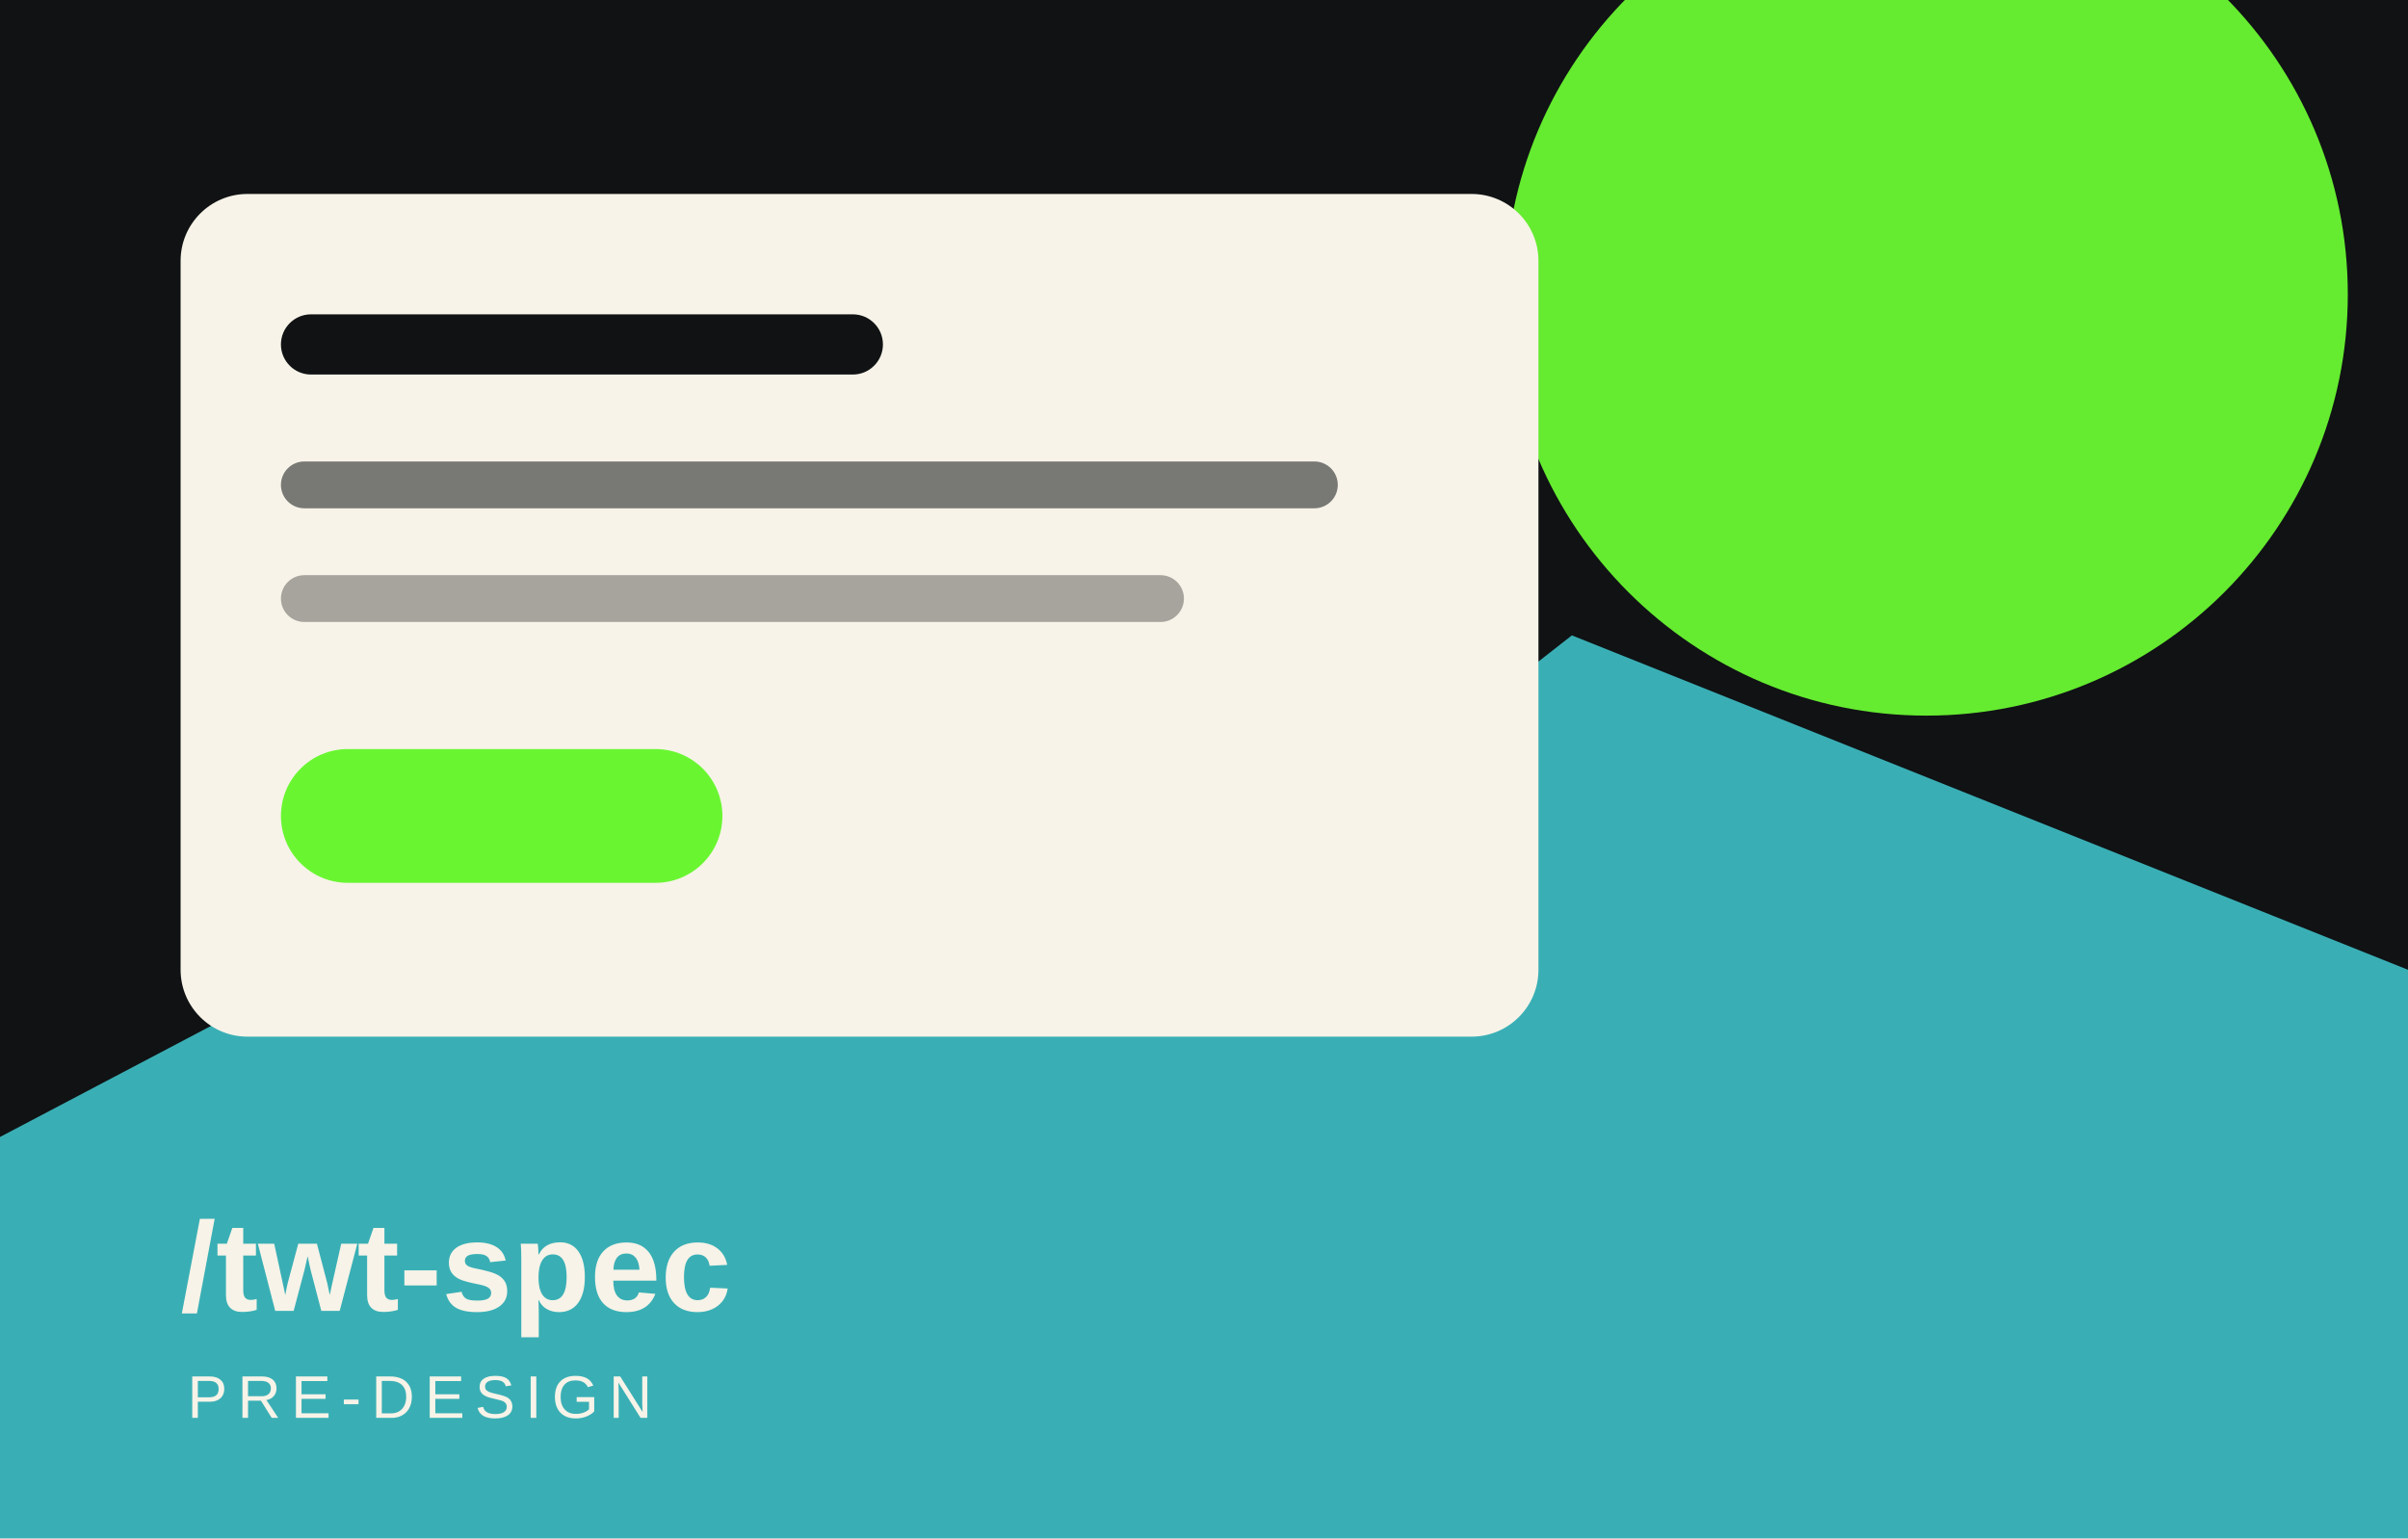
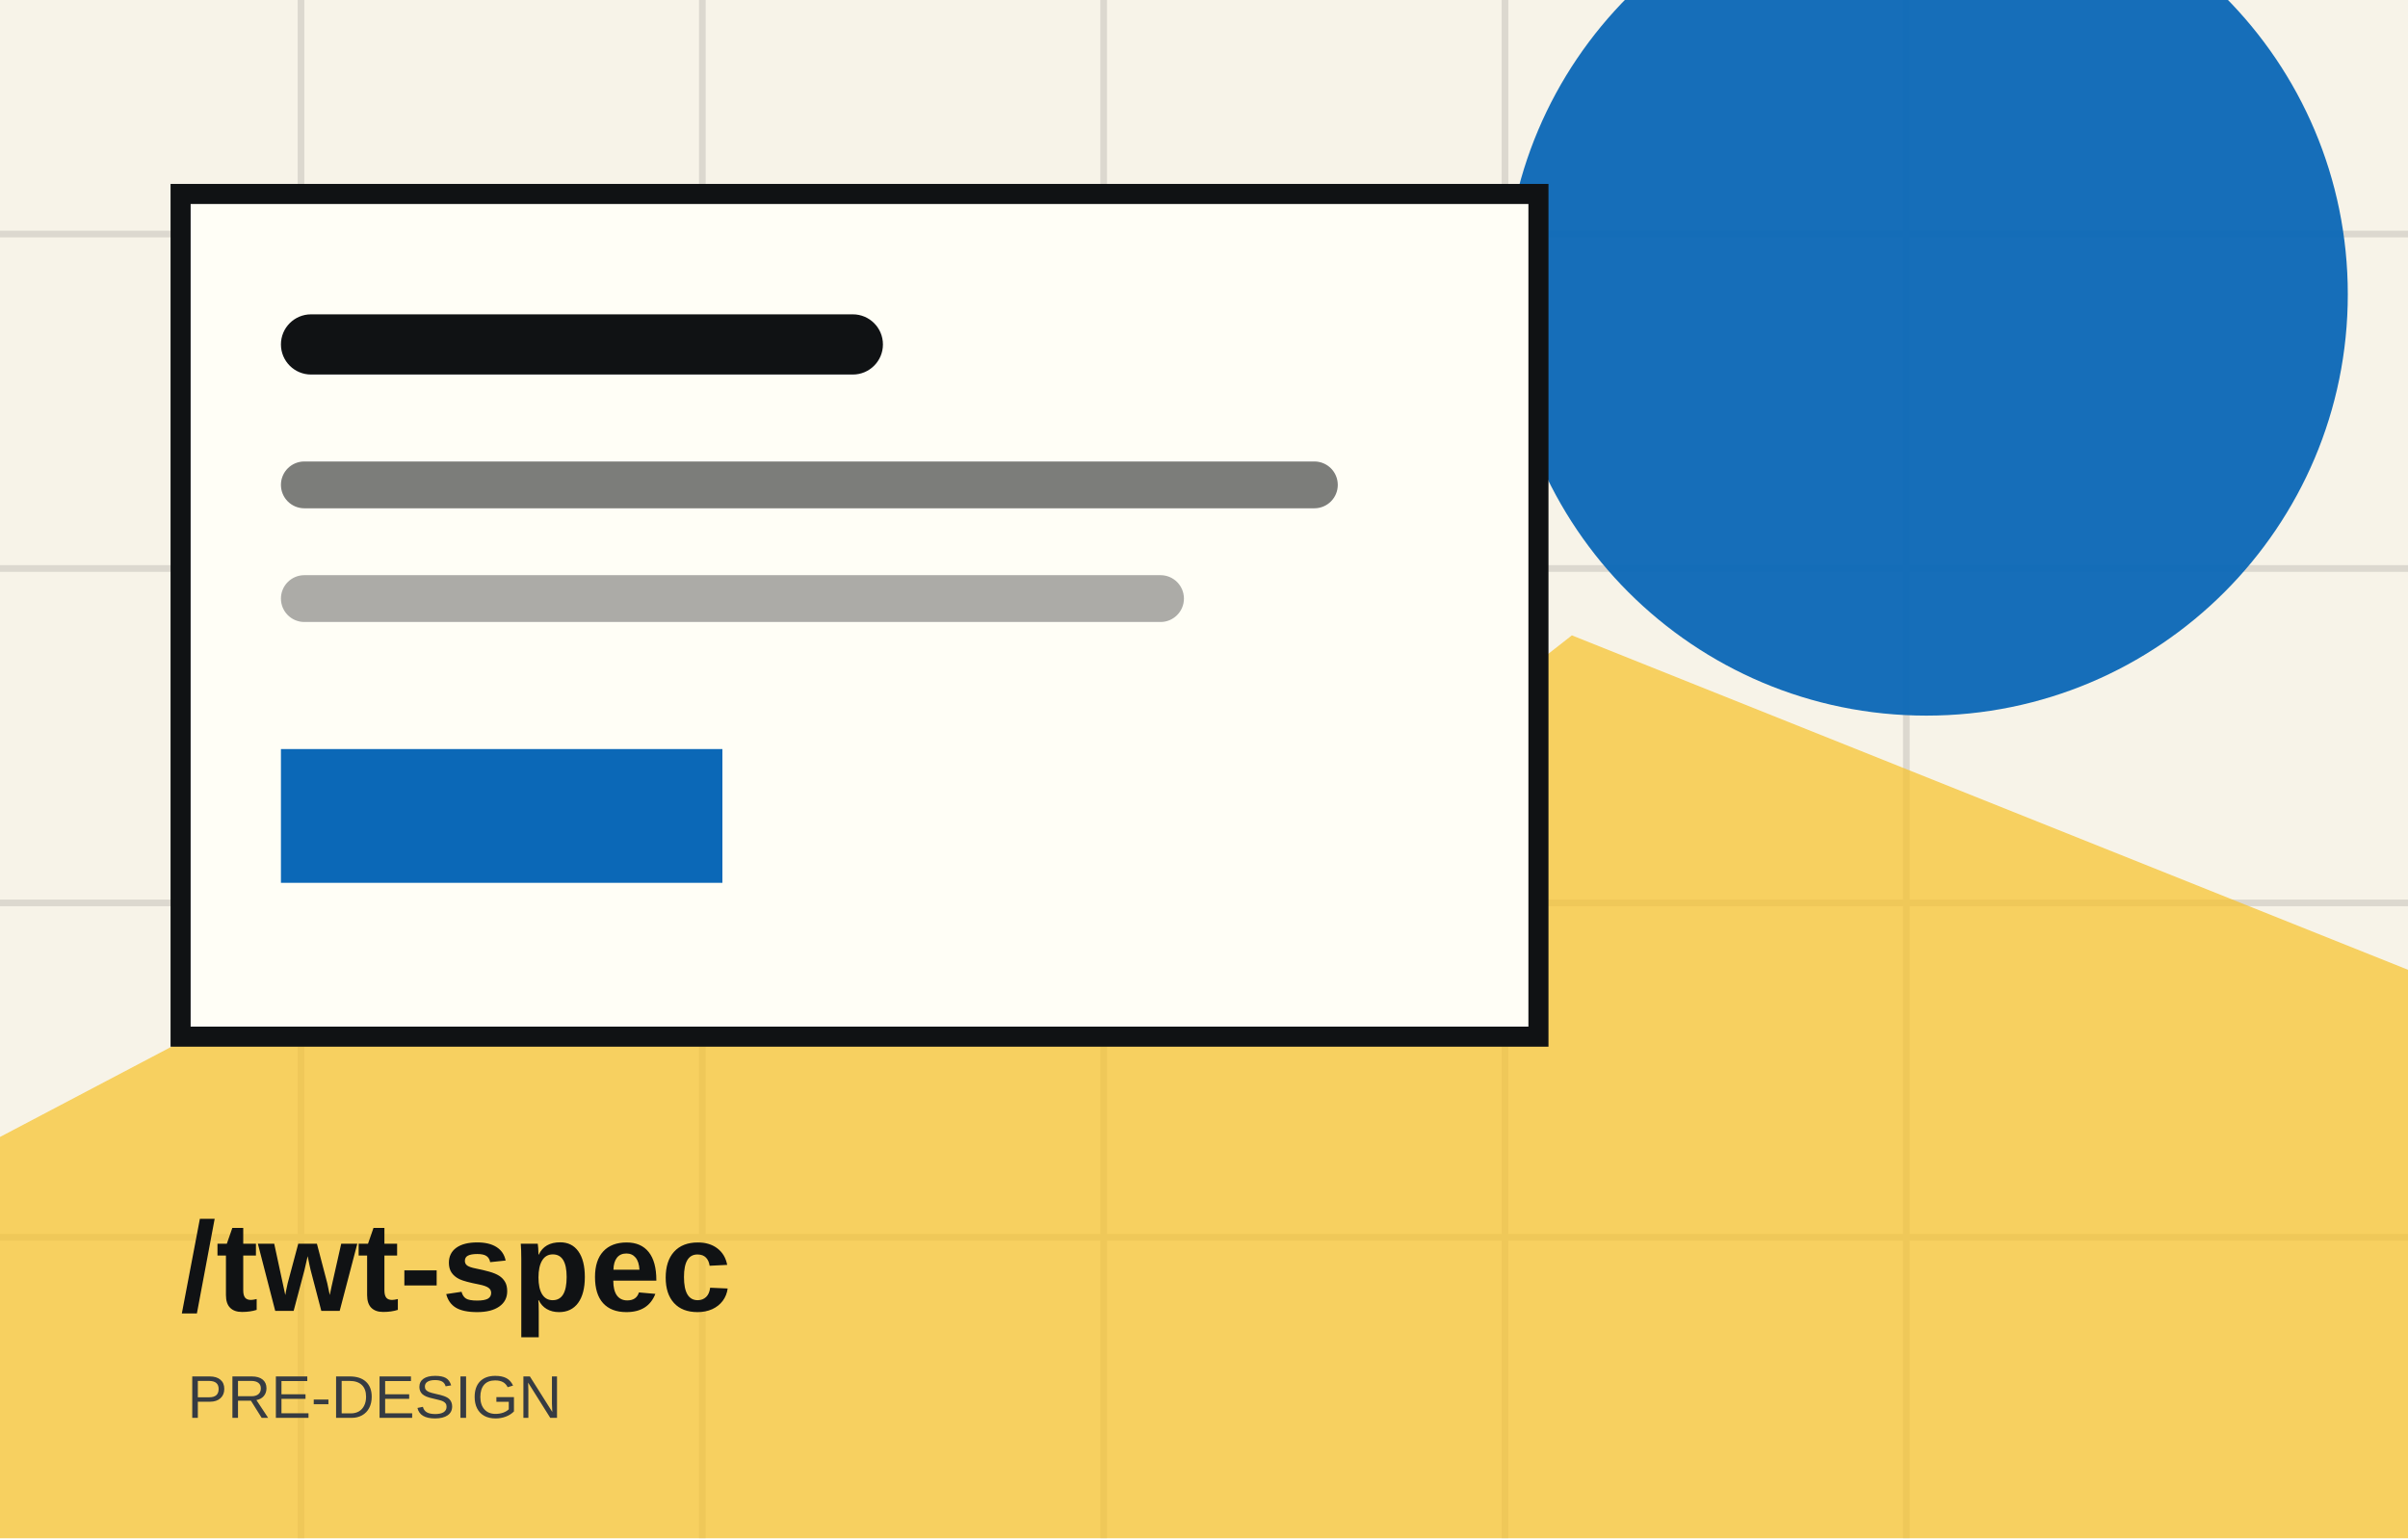
<svg xmlns="http://www.w3.org/2000/svg" width="720" height="460" viewBox="0 0 720 460" role="img" aria-label="/twt-spec preview">
-   <rect width="720" height="460" fill="#101214" />
-   <circle cx="576" cy="88" r="126" fill="hsl(103 92% 58%)" opacity=".95" />
-   <path d="M0 340 L190 240 L332 298 L470 190 L720 290 V460 H0Z" fill="hsl(183 88% 62%)" opacity=".72" />
-   <rect x="54" y="58" width="406" height="252" rx="20" fill="#f7f3e8" />
+   <rect width="720" height="460" fill="#f7f3e8" />
+   <path d="M0 70 H720 M0 170 H720 M0 270 H720 M0 370 H720 M90 0 V460 M210 0 V460 M330 0 V460 M450 0 V460 M570 0 V460" stroke="#101214" stroke-width="2" opacity=".12" />
+   <circle cx="576" cy="88" r="126" fill="#0b68b7" opacity=".95" />
+   <path d="M0 340 L190 240 L332 298 L470 190 L720 290 V460 H0Z" fill="#f6c22b" opacity=".72" />
+   <rect x="54" y="58" width="406" height="252" fill="#fffef6" stroke="#101214" stroke-width="6" />
  <rect x="84" y="94" width="180" height="18" rx="9" fill="#101214" />
  <rect x="84" y="138" width="316" height="14" rx="7" fill="#101214" opacity=".55" />
  <rect x="84" y="172" width="270" height="14" rx="7" fill="#101214" opacity=".35" />
-   <rect x="84" y="224" width="132" height="40" rx="20" fill="hsl(103 92% 58%)" />
-   <text x="54" y="392" fill="#f7f3e8" font-family="Arial Black, Arial, sans-serif" font-size="38" font-weight="900">/twt-spec</text>
-   <text x="56" y="424" fill="#f7f3e8" font-family="Arial, sans-serif" font-size="18" letter-spacing="3">PRE-DESIGN</text>
+   <rect x="84" y="224" width="132" height="40" fill="#0b68b7" />
+   <text x="54" y="392" fill="#101214" font-family="Arial Black, Arial, sans-serif" font-size="38" font-weight="900">/twt-spec</text>
+   <text x="56" y="424" fill="#363b42" font-family="Arial, sans-serif" font-size="18">PRE-DESIGN</text>
</svg>
